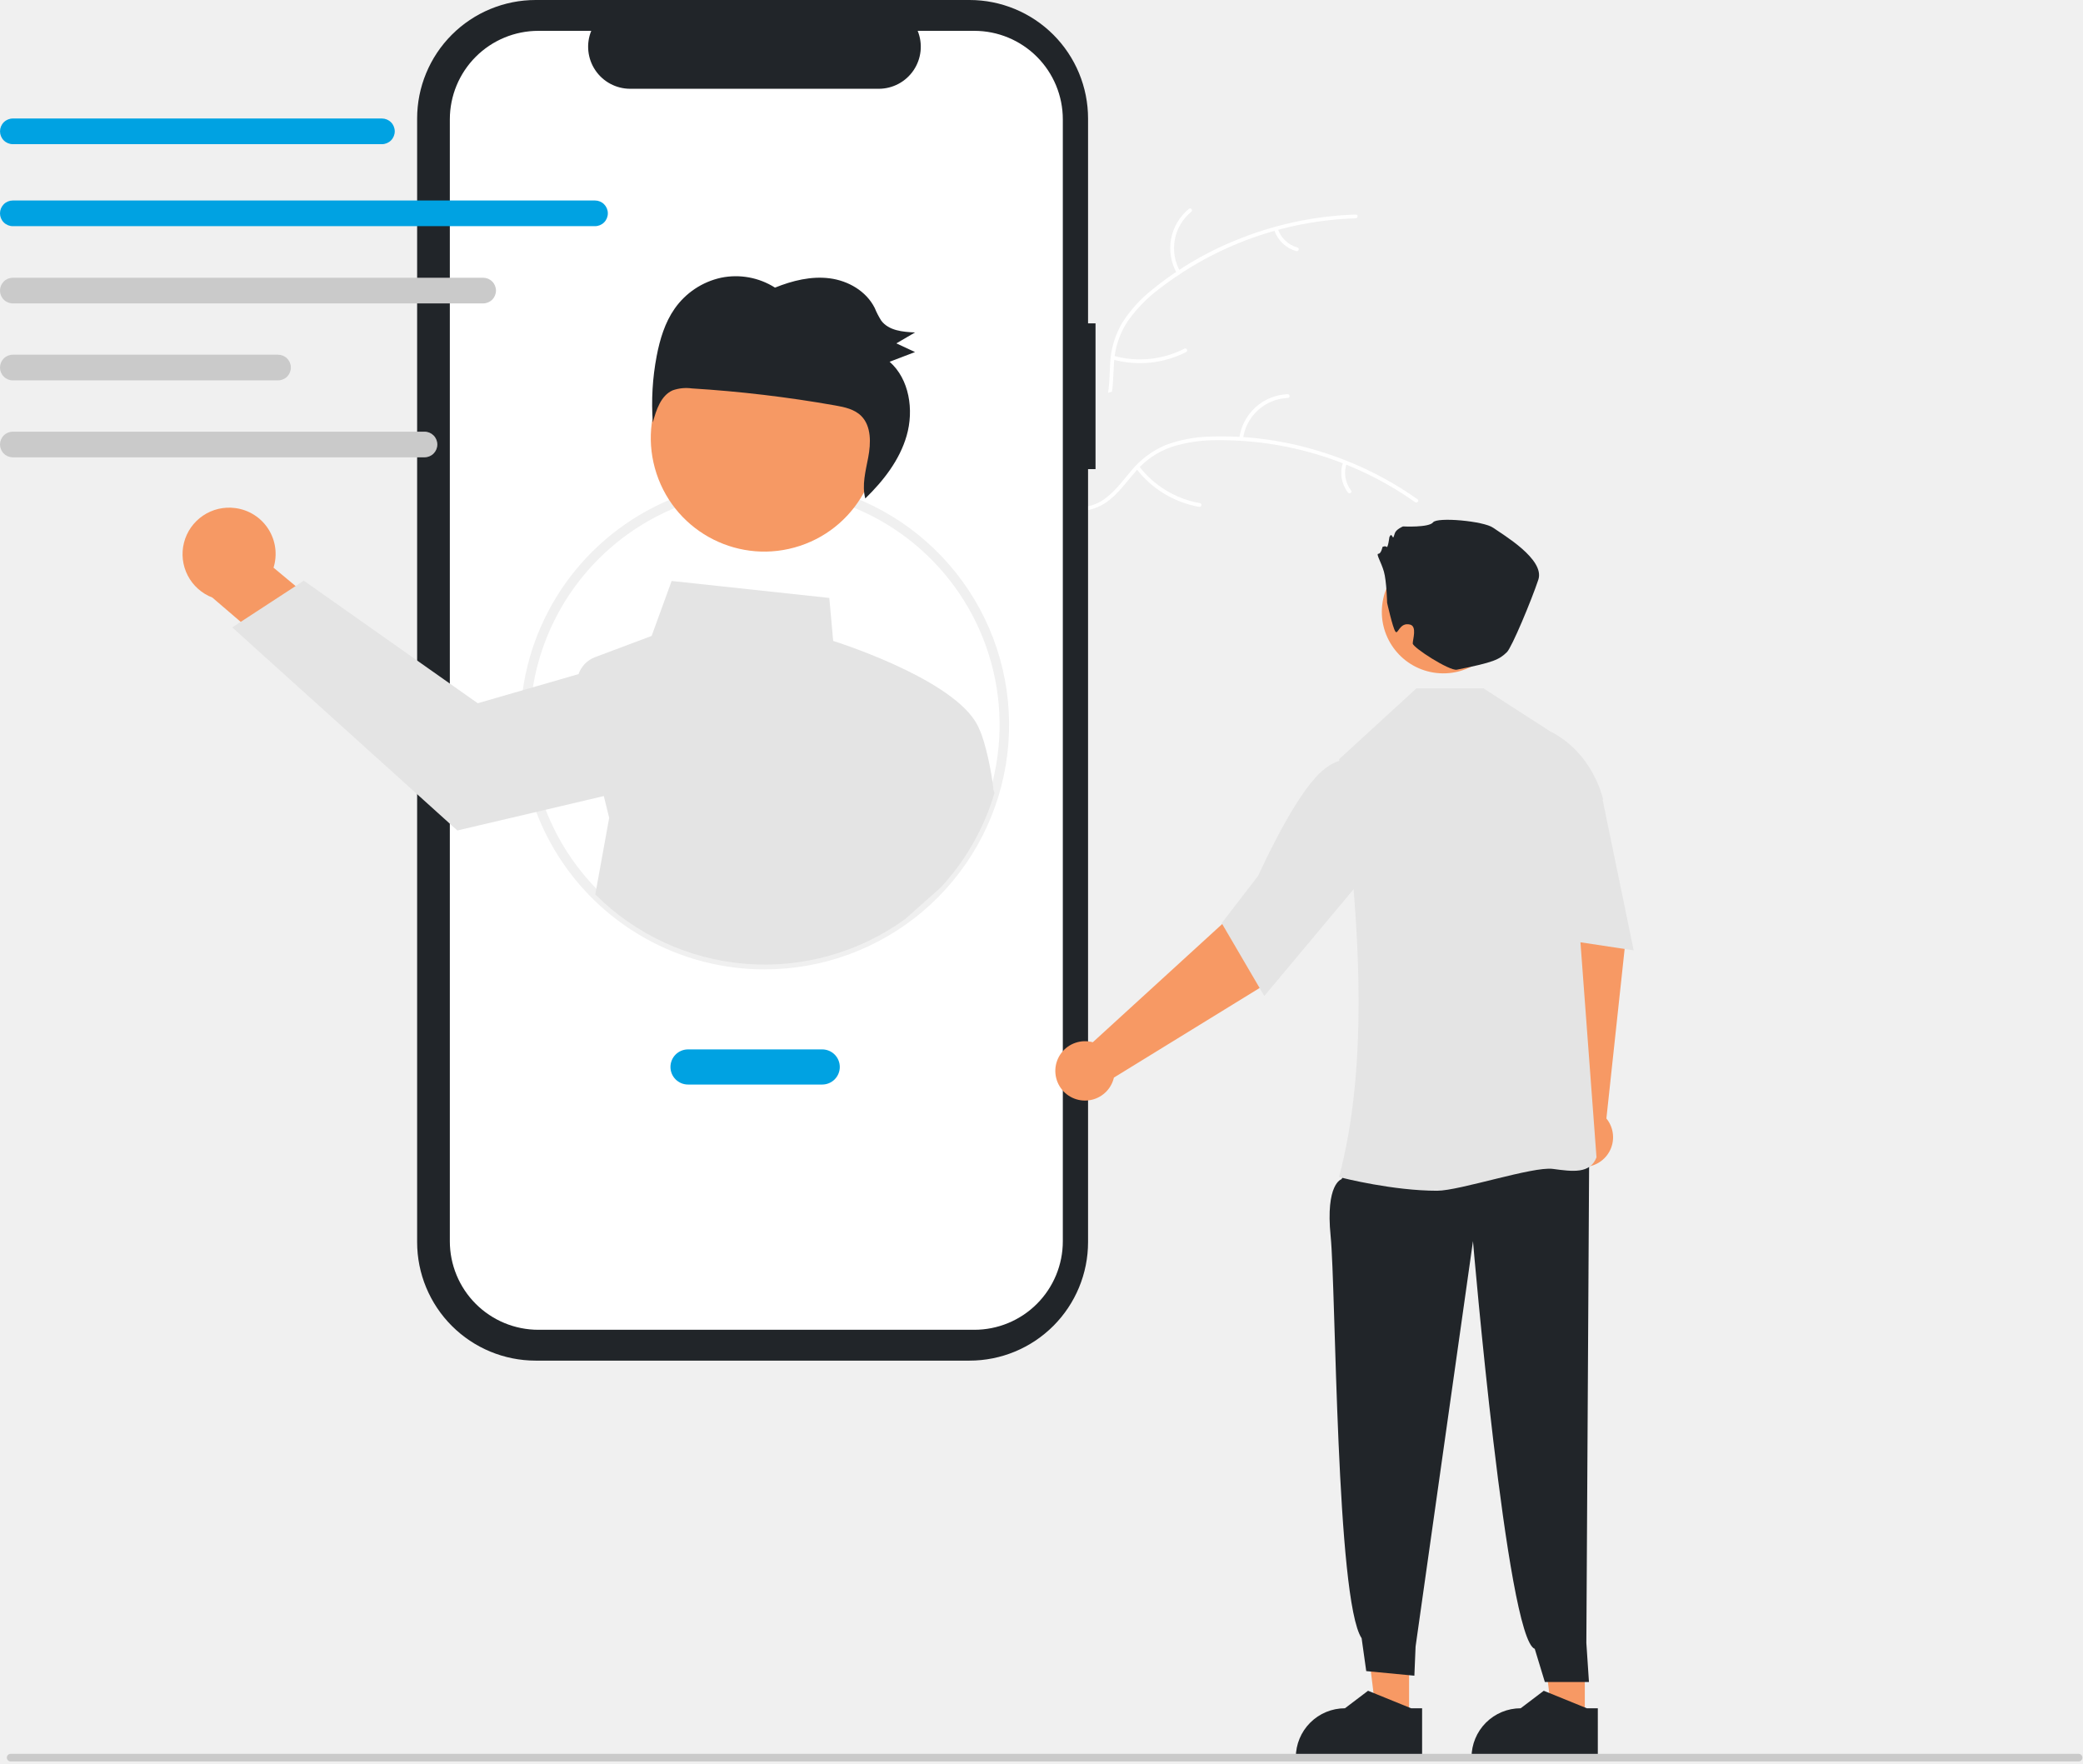
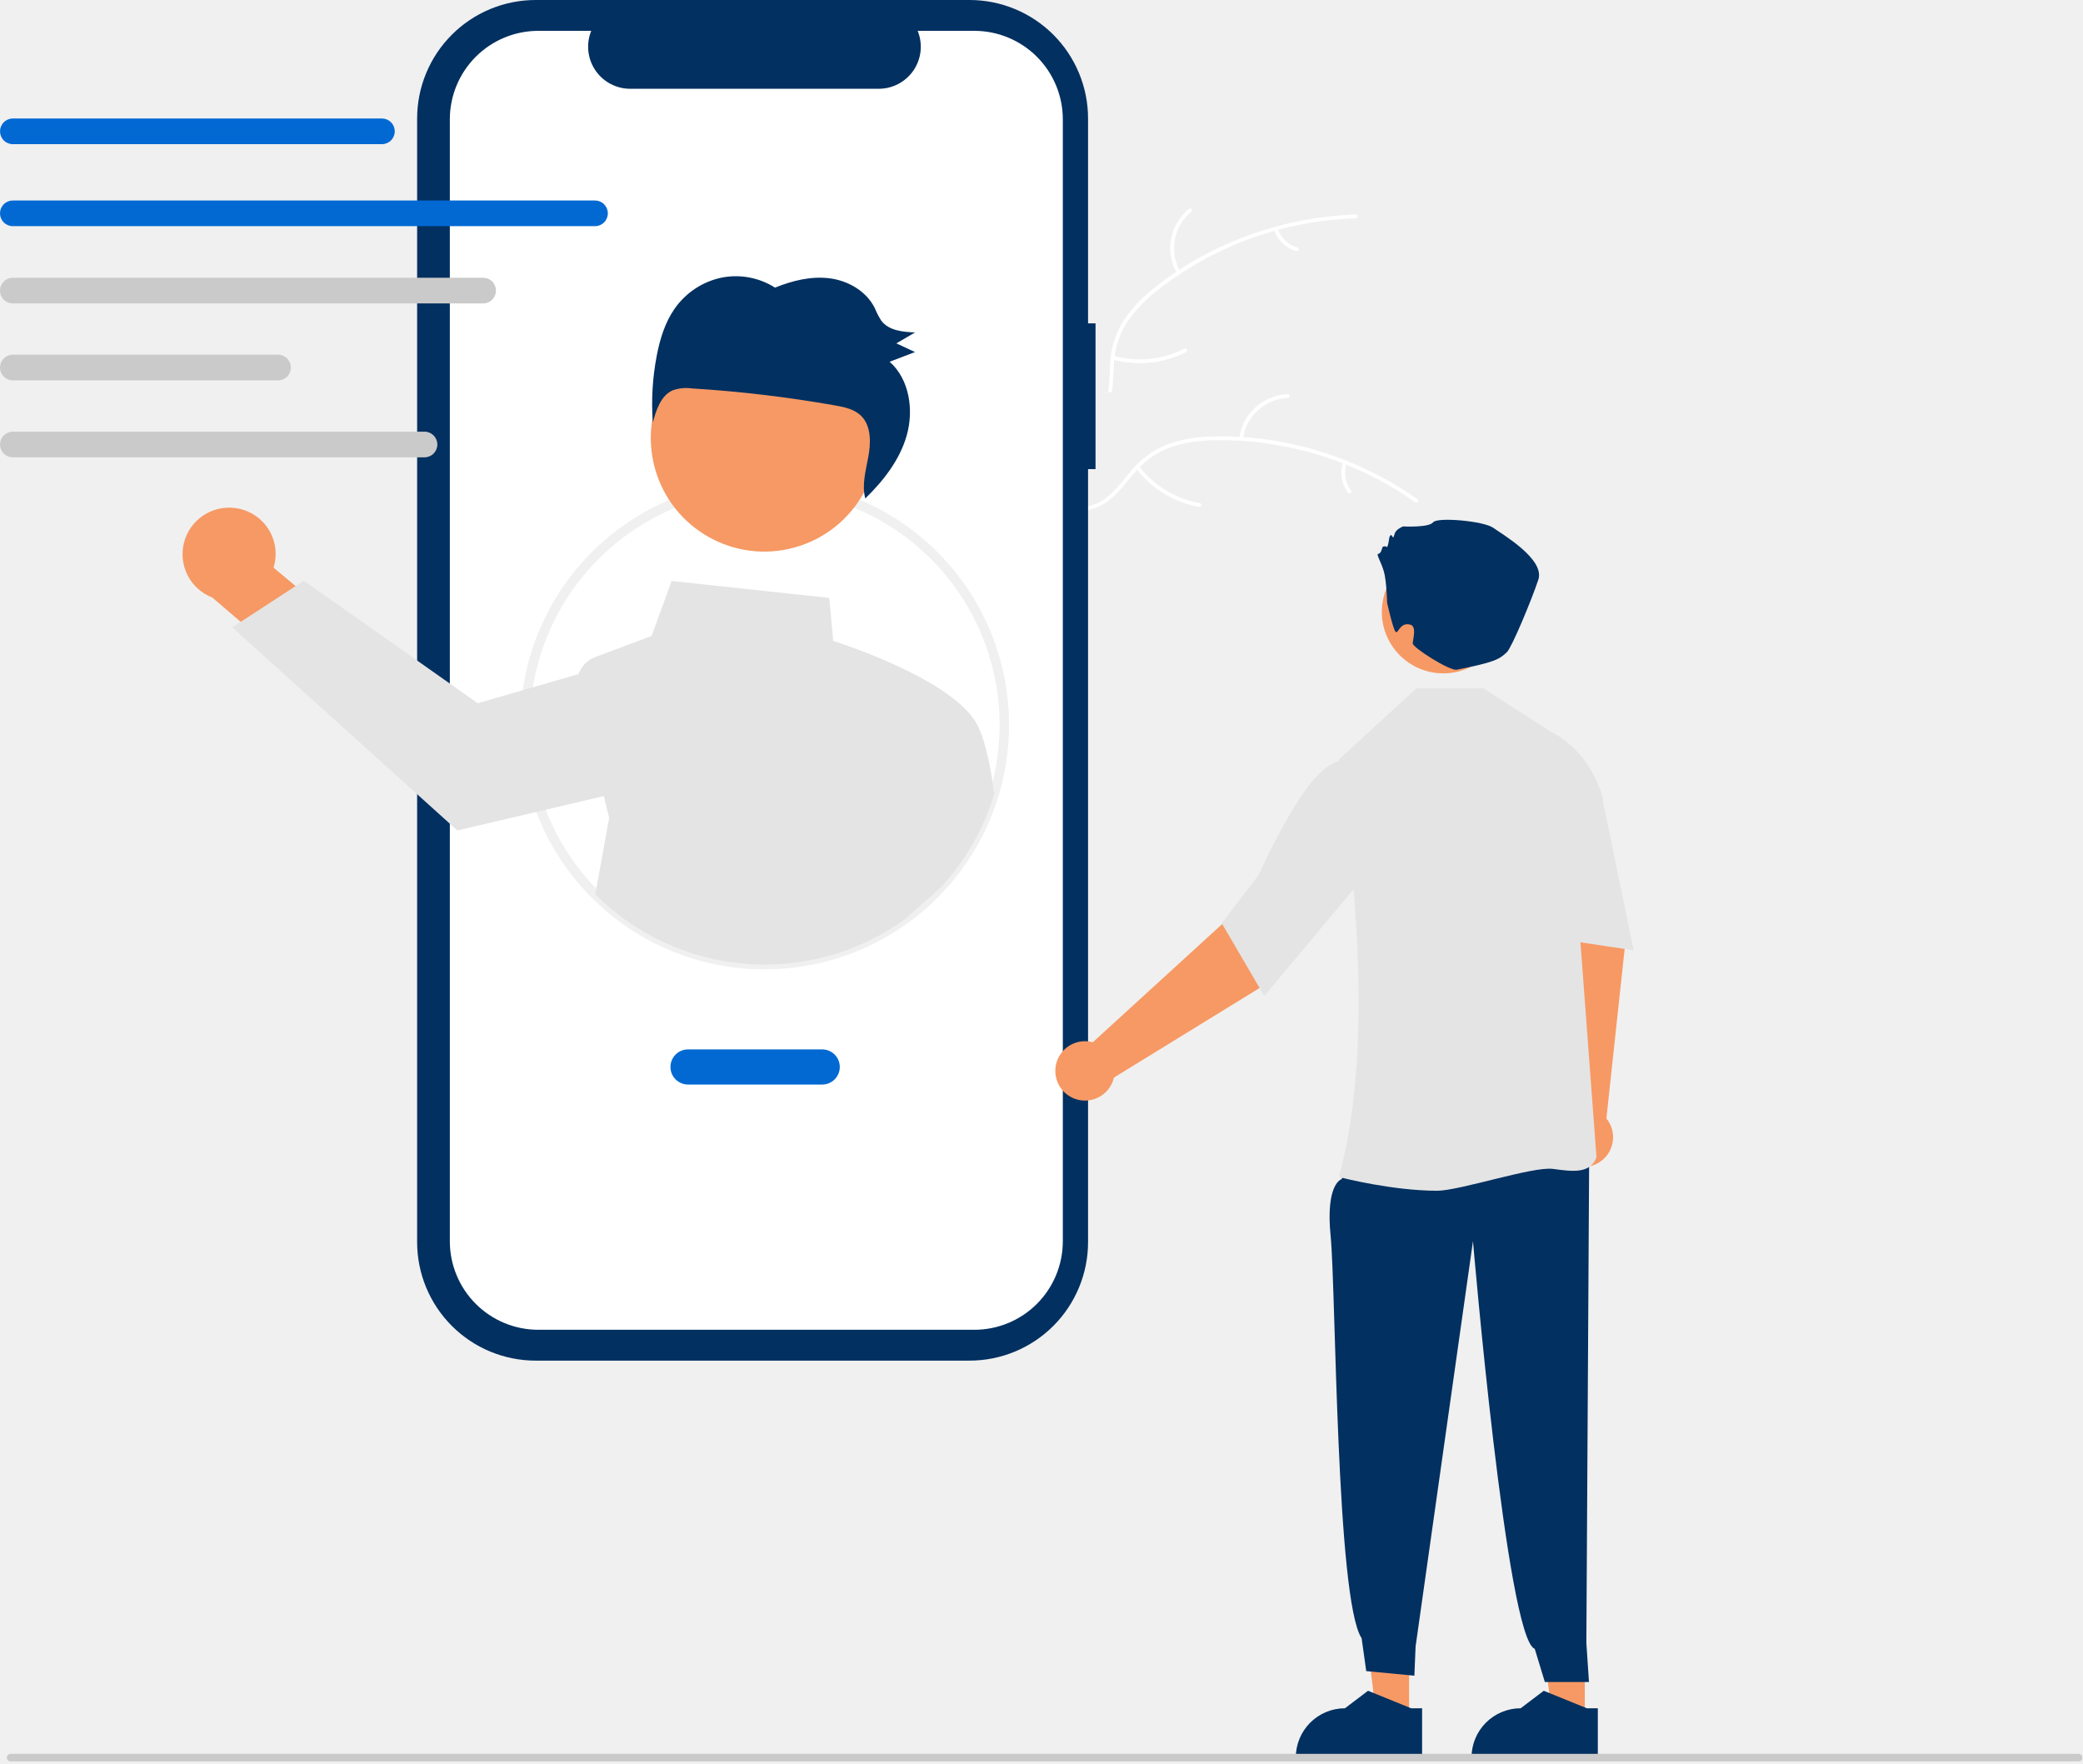
<svg xmlns="http://www.w3.org/2000/svg" width="652" height="552" viewBox="0 0 652 552" fill="none">
-   <g clip-path="url(#clip0_155_841)">
-     <path d="M348.617 77.437C370.241 61.463 400.684 55.34 424.505 67.801C397.688 79.445 375.854 100.198 362.867 126.39C357.894 136.509 353.417 148.282 343.158 152.958C336.775 155.869 329.241 155.307 322.631 152.957C316.02 150.607 310.14 146.615 304.342 142.665L302.604 142.456C312.922 117.631 326.994 93.41 348.617 77.437Z" fill="#F0F0F0" />
-     <path d="M424.313 68.332C402.072 69.028 380.616 76.716 362.992 90.301C359.146 93.158 355.775 96.604 353.002 100.511C350.424 104.404 348.935 108.917 348.691 113.58C348.376 117.923 348.557 122.403 347.191 126.594C346.46 128.729 345.286 130.685 343.746 132.335C342.207 133.984 340.335 135.29 338.256 136.165C333.13 138.482 327.478 138.818 321.939 138.956C315.789 139.108 309.399 139.169 303.806 142.065C303.129 142.415 302.624 141.343 303.301 140.993C313.031 135.955 324.402 139.242 334.629 136.244C339.401 134.845 343.781 131.999 345.697 127.238C347.373 123.074 347.19 118.455 347.471 114.054C347.643 109.502 348.927 105.06 351.211 101.118C353.776 97.083 357.009 93.513 360.771 90.562C369.136 83.783 378.515 78.362 388.565 74.497C400.009 70.022 412.135 67.537 424.417 67.151C425.177 67.128 425.068 68.308 424.313 68.332Z" fill="white" />
-     <path d="M368.41 85.592C366.532 82.326 365.876 78.499 366.56 74.794C367.243 71.088 369.221 67.747 372.141 65.366C372.734 64.886 373.507 65.784 372.914 66.265C370.191 68.477 368.348 71.59 367.719 75.041C367.089 78.493 367.714 82.055 369.481 85.087C369.864 85.746 368.791 86.248 368.41 85.592Z" fill="white" />
-     <path d="M348.561 111.357C355.978 113.43 363.905 112.631 370.76 109.12C371.438 108.772 371.943 109.844 371.265 110.192C364.125 113.832 355.875 114.647 348.161 112.472C347.426 112.264 347.83 111.15 348.561 111.357Z" fill="white" />
-     <path d="M399.952 71.592C400.415 73.007 401.223 74.285 402.302 75.311C403.381 76.337 404.698 77.079 406.135 77.47C406.873 77.668 406.468 78.782 405.735 78.585C404.15 78.146 402.696 77.325 401.501 76.194C400.306 75.063 399.407 73.656 398.881 72.097C398.819 71.955 398.813 71.794 398.866 71.647C398.919 71.501 399.025 71.38 399.163 71.309C399.306 71.243 399.468 71.235 399.616 71.288C399.764 71.341 399.884 71.45 399.952 71.592Z" fill="white" />
-     <path d="M443.391 156.843C442.927 156.732 442.463 156.621 441.991 156.517C435.746 155.06 429.393 154.113 422.994 153.686C422.5 153.645 421.998 153.611 421.504 153.584C406.077 152.718 390.623 154.723 375.929 159.498C370.083 161.404 364.391 163.751 358.901 166.52C351.32 170.345 343.405 175.095 335.243 176.161C334.393 176.281 333.536 176.349 332.677 176.364L302.483 144.593C302.45 144.487 302.411 144.387 302.378 144.28L301.114 143.066C301.387 142.904 301.674 142.741 301.947 142.578C302.105 142.483 302.27 142.395 302.428 142.3C302.536 142.239 302.644 142.179 302.737 142.117C302.773 142.097 302.809 142.077 302.837 142.063C302.931 142.002 303.024 141.955 303.111 141.9C304.711 140.986 306.321 140.082 307.94 139.187C307.947 139.18 307.947 139.18 307.961 139.18C320.314 132.393 333.343 126.577 346.839 122.924C347.246 122.815 347.659 122.697 348.078 122.602C354.171 120.989 360.386 119.877 366.66 119.277C370.097 118.959 373.547 118.815 376.998 118.846C385.915 118.944 394.761 120.444 403.212 123.29C420.058 128.967 434.901 139.969 442.799 155.64C443.001 156.041 443.196 156.435 443.391 156.843Z" fill="#F0F0F0" />
-     <path d="M442.92 157.154C424.742 144.32 402.983 137.54 380.732 137.776C375.941 137.742 371.175 138.464 366.608 139.914C362.206 141.47 358.3 144.177 355.298 147.753C352.431 151.031 349.878 154.717 346.265 157.241C344.396 158.506 342.281 159.361 340.058 159.751C337.835 160.141 335.555 160.056 333.368 159.503C327.88 158.267 323.165 155.133 318.66 151.908C313.658 148.327 308.519 144.528 302.31 143.473C301.558 143.345 301.8 142.185 302.551 142.313C313.354 144.149 320.454 153.619 330.425 157.383C335.078 159.139 340.288 159.503 344.684 156.855C348.529 154.54 351.164 150.742 354.038 147.397C356.916 143.866 360.615 141.093 364.812 139.32C369.29 137.642 374.021 136.738 378.802 136.648C389.562 136.272 400.314 137.59 410.665 140.554C422.497 143.871 433.675 149.188 443.714 156.275C444.335 156.713 443.537 157.59 442.92 157.154Z" fill="white" />
-     <path d="M387.892 137.279C388.359 133.54 390.14 130.089 392.916 127.542C395.693 124.996 399.284 123.519 403.049 123.375C403.811 123.349 403.888 124.532 403.125 124.558C399.619 124.685 396.273 126.061 393.693 128.438C391.112 130.815 389.466 134.036 389.052 137.52C388.961 138.277 387.801 138.031 387.892 137.279Z" fill="white" />
-     <path d="M356.531 145.9C361.206 152.021 368.015 156.155 375.602 157.479C376.354 157.609 376.112 158.769 375.361 158.639C367.468 157.247 360.391 152.93 355.54 146.549C355.079 145.941 356.072 145.294 356.531 145.9Z" fill="white" />
-     <path d="M421.507 145.091C421.024 146.5 420.9 148.006 421.144 149.475C421.388 150.944 421.993 152.33 422.904 153.507C423.374 154.109 422.38 154.755 421.914 154.157C420.912 152.851 420.246 151.32 419.973 149.698C419.7 148.076 419.828 146.411 420.347 144.85C420.383 144.698 420.476 144.567 420.606 144.481C420.736 144.396 420.894 144.363 421.047 144.39C421.201 144.423 421.335 144.515 421.421 144.646C421.507 144.777 421.538 144.937 421.507 145.091Z" fill="white" />
-     <path d="M342.912 101.201H340.572V37.1C340.572 32.228 339.613 27.404 337.748 22.902C335.884 18.401 333.151 14.311 329.706 10.866C326.261 7.421 322.171 4.689 317.67 2.824C313.169 0.96 308.345 2.62652e-06 303.473 0H167.666C162.794 -1.05057e-05 157.97 0.96 153.469 2.824C148.968 4.688 144.878 7.421 141.433 10.866C137.988 14.311 135.255 18.401 133.391 22.902C131.526 27.403 130.566 32.228 130.566 37.1V388.762C130.566 398.601 134.475 408.038 141.433 414.995C148.39 421.953 157.827 425.861 167.666 425.861H303.472C313.312 425.861 322.748 421.953 329.706 414.995C336.663 408.038 340.572 398.601 340.572 388.762V146.829H342.912V101.201Z" fill="#212529" />
-     <path d="M304.969 9.652H287.241C288.057 11.651 288.368 13.819 288.148 15.966C287.927 18.114 287.182 20.174 285.978 21.965C284.774 23.757 283.148 25.225 281.243 26.24C279.338 27.255 277.213 27.786 275.054 27.786H197.253C195.094 27.786 192.969 27.255 191.064 26.24C189.159 25.225 187.533 23.757 186.329 21.965C185.125 20.174 184.38 18.114 184.16 15.966C183.939 13.819 184.251 11.651 185.066 9.652H168.508C161.16 9.652 154.113 12.571 148.918 17.767C143.722 22.963 140.803 30.01 140.803 37.358V388.504C140.803 392.142 141.519 395.745 142.912 399.106C144.304 402.468 146.345 405.522 148.918 408.095C151.49 410.667 154.545 412.708 157.906 414.1C161.267 415.493 164.87 416.209 168.508 416.209H304.969C308.607 416.209 312.21 415.493 315.571 414.1C318.933 412.708 321.987 410.667 324.56 408.095C327.132 405.522 329.173 402.468 330.565 399.106C331.958 395.745 332.674 392.142 332.674 388.504V37.358C332.674 30.01 329.755 22.963 324.56 17.767C319.364 12.571 312.317 9.652 304.969 9.652Z" fill="white" />
-     <path d="M239.36 303.408C229.312 303.417 219.36 301.445 210.074 297.604C200.788 293.763 192.351 288.128 185.246 281.023C178.14 273.917 172.506 265.48 168.665 256.194C164.823 246.909 162.851 236.957 162.86 226.908C162.846 212.798 166.74 198.959 174.111 186.927C181.482 174.894 192.042 165.139 204.619 158.742C213.736 154.104 223.688 151.337 233.891 150.605C244.094 149.872 254.34 151.189 264.025 154.478C281.179 160.324 295.7 172.068 305.004 187.62C314.307 203.172 317.789 221.521 314.828 239.399C311.867 257.278 302.656 273.525 288.836 285.247C275.015 296.969 257.482 303.405 239.36 303.408ZM239.36 153.408C227.755 153.374 216.31 156.119 205.983 161.414C196.956 166.013 188.977 172.428 182.547 180.258C176.117 188.087 171.376 197.161 168.62 206.91C165.863 216.659 165.152 226.873 166.531 236.909C167.91 246.946 171.349 256.59 176.632 265.234C181.915 273.879 188.928 281.338 197.231 287.144C205.534 292.949 214.947 296.975 224.88 298.97C234.813 300.964 245.051 300.883 254.951 298.733C264.851 296.583 274.2 292.409 282.41 286.473C286.38 283.609 290.051 280.352 293.367 276.752C303.066 266.258 309.494 253.163 311.865 239.071C314.236 224.979 312.446 210.502 306.714 197.412C300.983 184.322 291.558 173.188 279.596 165.372C267.633 157.556 253.65 153.398 239.36 153.408Z" fill="#F0F0F0" />
-     <path d="M73.597 159.017C75.697 159.28 77.713 160 79.505 161.127C81.296 162.254 82.818 163.76 83.965 165.539C85.111 167.318 85.853 169.327 86.139 171.424C86.425 173.521 86.248 175.655 85.62 177.676L111.037 198.847L101.938 217.431L66.464 187.029C63.139 185.749 60.399 183.293 58.763 180.128C57.127 176.963 56.709 173.307 57.589 169.854C58.468 166.402 60.583 163.391 63.534 161.394C66.484 159.396 70.065 158.55 73.597 159.017Z" fill="#F69964" />
-     <path d="M310.98 247.308C310.471 241.828 308.363 231.978 306.575 228.335C301.078 213.947 265.56 202.122 260.791 200.598L259.581 187.148L210.23 181.838L203.97 199.038L186.271 205.678C185.069 206.126 183.981 206.835 183.086 207.753C182.19 208.671 181.509 209.776 181.09 210.988L165.21 215.578L149.541 220.108L95.101 181.748L92.53 183.428L75.351 194.638L72.7 196.368L143.15 259.928L169.32 253.788L189 249.158L190.68 255.978L186.331 279.938C198.933 292.545 215.614 300.249 233.383 301.67C251.152 303.09 268.846 298.133 283.291 287.688L294.47 277.768C302.262 269.343 308.014 259.239 311.28 248.238L310.98 247.308Z" fill="#E4E4E4" />
-     <path d="M250.412 170.838C269.041 164.67 279.143 144.568 272.975 125.938C266.807 107.309 246.705 97.207 228.075 103.375C209.446 109.543 199.344 129.645 205.512 148.275C211.68 166.904 231.782 177.006 250.412 170.838Z" fill="#F69964" />
-     <path d="M211.177 96.599C214.632 91.665 219.815 88.213 225.699 86.926C231.516 85.73 237.57 86.84 242.584 90.023C248.036 87.827 253.914 86.37 259.689 87.111C265.465 87.851 271.125 91.077 273.798 96.392C274.36 97.769 275.042 99.093 275.836 100.35C278.19 103.492 282.566 103.899 286.43 104.05C284.476 105.189 282.522 106.329 280.568 107.468C282.515 108.375 284.463 109.283 286.41 110.19C283.76 111.202 281.109 112.214 278.459 113.226C284.628 118.648 286.12 128.298 283.784 136.388C281.573 144.048 276.503 150.496 270.842 156.017C269.737 151.898 270.952 147.432 271.761 143.167C272.616 138.661 272.752 133.392 269.597 130.211C267.469 128.065 264.347 127.416 261.403 126.896C246.554 124.27 231.568 122.49 216.517 121.566C214.502 121.288 212.451 121.497 210.534 122.177C206.871 123.805 205.4 128.275 204.338 132.238C203.83 125.281 204.236 118.288 205.546 111.436C206.55 106.193 208.132 100.944 211.177 96.599Z" fill="#212529" />
-     <path d="M257.361 339.45H215.361C213.903 339.45 212.504 338.871 211.472 337.84C210.441 336.808 209.861 335.409 209.861 333.95C209.861 332.492 210.441 331.093 211.472 330.061C212.504 329.03 213.903 328.45 215.361 328.45H257.361C258.82 328.45 260.219 329.03 261.25 330.061C262.282 331.093 262.861 332.492 262.861 333.95C262.861 335.409 262.282 336.808 261.25 337.84C260.219 338.871 258.82 339.45 257.361 339.45Z" fill="#00A2E2" />
-     <path d="M119.542 45.125H4.018C2.953 45.123 1.933 44.699 1.18 43.946C0.428 43.193 0.006 42.172 0.006 41.107C0.006 40.043 0.428 39.022 1.18 38.268C1.933 37.515 2.953 37.091 4.018 37.089H119.542C120.608 37.089 121.63 37.512 122.383 38.266C123.137 39.019 123.56 40.041 123.56 41.107C123.56 42.173 123.137 43.195 122.383 43.948C121.63 44.702 120.608 45.125 119.542 45.125Z" fill="#00A2E2" />
-     <path d="M186.243 70.788H4.018C2.952 70.788 1.93 70.365 1.177 69.612C0.423 68.858 0 67.836 0 66.77C0 65.705 0.423 64.683 1.177 63.929C1.93 63.176 2.952 62.753 4.018 62.753H186.243C187.308 62.753 188.33 63.176 189.084 63.929C189.837 64.683 190.26 65.705 190.26 66.77C190.26 67.836 189.837 68.858 189.084 69.612C188.33 70.365 187.308 70.788 186.243 70.788Z" fill="#00A2E2" />
-     <path d="M151.225 94.966H4.018C2.952 94.966 1.93 94.542 1.177 93.789C0.423 93.035 0 92.013 0 90.948C0 89.882 0.423 88.86 1.177 88.107C1.93 87.353 2.952 86.93 4.018 86.93H151.225C152.29 86.93 153.312 87.353 154.066 88.107C154.819 88.86 155.243 89.882 155.243 90.948C155.243 92.013 154.819 93.035 154.066 93.789C153.312 94.542 152.29 94.966 151.225 94.966Z" fill="#CACACA" />
-     <path d="M87.027 119.054H4.018C2.952 119.054 1.93 118.631 1.177 117.877C0.423 117.124 0 116.102 0 115.036C0 113.971 0.423 112.949 1.177 112.195C1.93 111.442 2.952 111.018 4.018 111.018H87.027C88.092 111.018 89.114 111.442 89.868 112.195C90.621 112.949 91.045 113.971 91.045 115.036C91.045 116.102 90.621 117.124 89.868 117.877C89.114 118.631 88.092 119.054 87.027 119.054Z" fill="#CACACA" />
-     <path d="M132.882 143.14H4.017C2.953 143.139 1.933 142.715 1.18 141.961C0.428 141.208 0.006 140.187 0.006 139.123C0.006 138.058 0.428 137.037 1.18 136.284C1.933 135.53 2.953 135.106 4.017 135.105H132.882C133.947 135.106 134.967 135.53 135.719 136.284C136.471 137.037 136.894 138.058 136.894 139.123C136.894 140.187 136.471 141.208 135.719 141.961C134.967 142.715 133.947 143.139 132.882 143.14Z" fill="#CACACA" />
-     <path d="M496.06 536.227L485.706 536.226L480.78 496.288L496.062 496.289L496.06 536.227Z" fill="#F79964" />
-     <path d="M500.133 550.556L460.603 550.555V550.055C460.603 545.974 462.224 542.061 465.109 539.175C467.995 536.29 471.908 534.669 475.989 534.669H475.99L483.211 529.191L496.683 534.67L500.134 534.67L500.133 550.556Z" fill="#212529" />
-     <path d="M490.027 348.527L485.461 292.847L481.873 271.949L501.959 267.513L508.624 296.124L502.817 350.072C503.988 351.507 504.704 353.26 504.871 355.105C505.039 356.95 504.651 358.803 503.757 360.426C502.864 362.049 501.505 363.368 499.857 364.213C498.208 365.058 496.344 365.39 494.505 365.168C492.666 364.946 490.935 364.179 489.535 362.966C488.135 361.752 487.13 360.148 486.648 358.359C486.167 356.57 486.231 354.678 486.833 352.926C487.436 351.174 488.548 349.642 490.027 348.527Z" fill="#F79964" />
-     <path d="M441.06 536.227L430.706 536.226L425.78 496.288L441.062 496.289L441.06 536.227Z" fill="#F79964" />
-     <path d="M424.489 361.149L419.899 369.089C419.899 369.089 414.856 370.467 416.504 386.908C418.152 403.349 418.223 500.757 426.202 512.744L427.646 523.036L442.712 524.476L443.092 515.343L461.058 388.459C461.058 388.459 471.639 513.019 480.392 516.067L483.553 526.444L497.361 526.451L496.545 514.221L497.436 359.862L424.489 361.149Z" fill="#212529" />
-     <path d="M419.443 368.484L419.125 368.402C428.599 332.966 425.866 287.079 419.177 237.805L419.177 237.601L443.36 215.45H464.36L485.178 228.885C498.637 235.614 501.696 249.864 501.725 250.008L501.746 250.109L493.499 278.893L499.712 362.137L499.719 362.233L499.683 362.323C497.673 367.421 492.285 366.695 486.047 365.854C479.82 365.014 456.871 372.692 449.834 372.692C436.083 372.692 420.425 368.736 419.443 368.484Z" fill="#E4E4E4" />
-     <path d="M480.82 240.105L489.841 236.18L501.727 250.753L511.361 297.45L478.361 292.45L480.82 240.105Z" fill="#E4E4E4" />
-     <path d="M342.059 326.215L383.3 288.53L397.633 272.903L413.434 286.074L394.884 308.855L348.664 337.276C348.246 339.081 347.298 340.719 345.941 341.981C344.584 343.243 342.881 344.07 341.051 344.356C339.221 344.643 337.346 344.376 335.669 343.589C333.992 342.802 332.588 341.532 331.638 339.941C330.688 338.35 330.236 336.512 330.339 334.662C330.441 332.812 331.095 331.036 332.215 329.56C333.336 328.085 334.871 326.978 336.626 326.382C338.38 325.786 340.272 325.728 342.059 326.215Z" fill="#F79964" />
-     <path d="M382.403 288.94L393.826 274.107C393.92 273.894 403.397 252.717 411.611 243.515C420.038 234.076 426.672 238.904 426.738 238.956L426.903 239.08L427.361 273.936L395.734 311.728L382.403 288.94Z" fill="#E4E4E4" />
-     <path d="M470.78 194.586C472.483 184.092 465.356 174.203 454.862 172.5C444.367 170.797 434.479 177.924 432.776 188.419C431.073 198.914 438.2 208.802 448.695 210.505C459.189 212.208 469.077 205.081 470.78 194.586Z" fill="#F79964" />
-     <path d="M434.179 188.645C434.179 188.645 434.025 181.877 433.169 178.883C432.313 175.888 430.602 173.321 431.458 173.321C432.313 173.321 432.741 171.182 432.741 171.182C432.741 171.182 433.597 170.755 434.025 171.182C434.452 171.61 434.88 168.188 434.88 168.188C434.88 168.188 435.308 166.905 435.736 167.76C436.163 168.616 436.164 168.188 436.591 166.905C437.019 165.621 439.158 164.766 439.158 164.766C439.158 164.766 447.286 165.193 448.57 163.482C449.853 161.771 464.398 163.054 467.393 165.193C470.387 167.332 483.649 175.033 481.51 181.45C479.371 187.866 473.214 202.641 471.671 204.123C469.231 206.465 467.541 207.31 455.996 209.607C453.737 210.056 442.204 202.681 442.204 201.398C442.204 200.114 443.594 196.044 441.36 195.486C437.981 194.641 437.601 198.912 436.746 197.629C435.89 196.345 434.179 188.645 434.179 188.645Z" fill="#212529" />
-     <path d="M445.133 550.556L405.603 550.555V550.055C405.603 545.974 407.224 542.061 410.109 539.175C412.995 536.29 416.908 534.669 420.989 534.669H420.99L428.211 529.191L441.683 534.67L445.134 534.67L445.133 550.556Z" fill="#212529" />
-     <path d="M650.622 551.31H3.328C3.013 551.31 2.71 551.185 2.486 550.962C2.263 550.738 2.138 550.436 2.138 550.12C2.138 549.804 2.263 549.501 2.486 549.278C2.71 549.054 3.013 548.929 3.328 548.929H650.622C650.938 548.929 651.241 549.054 651.464 549.278C651.688 549.501 651.813 549.804 651.813 550.12C651.813 550.436 651.688 550.738 651.464 550.962C651.241 551.185 650.938 551.31 650.622 551.31Z" fill="#CACACA" />
+   <g clip-path="url(#clip0_20_467)">
+     <mask id="mask0_20_467" style="mask-type:luminance" maskUnits="userSpaceOnUse" x="0" y="0" width="652" height="552">
+       <path d="M651.813 0H0V551.31H651.813V0Z" fill="white" />
+     </mask>
+     <g mask="url(#mask0_20_467)">
+       <path d="M348.617 77.437C370.241 61.463 400.684 55.339 424.505 67.801C397.688 79.444 375.854 100.198 362.867 126.39C357.894 136.509 353.417 148.282 343.158 152.958C336.775 155.869 329.241 155.307 322.631 152.957C316.02 150.607 310.14 146.615 304.342 142.665L302.604 142.456C312.922 117.631 326.994 93.41 348.617 77.437Z" fill="#F0F0F0" />
+       <path d="M424.313 68.332C402.072 69.028 380.616 76.716 362.992 90.301C359.146 93.158 355.775 96.604 353.002 100.511C350.424 104.404 348.935 108.917 348.691 113.58C348.376 117.923 348.557 122.403 347.191 126.594C346.46 128.729 345.286 130.685 343.746 132.335C342.207 133.984 340.335 135.29 338.256 136.165C333.13 138.482 327.478 138.818 321.939 138.956C315.789 139.108 309.399 139.169 303.806 142.065C303.129 142.415 302.624 141.343 303.301 140.993C313.031 135.955 324.402 139.242 334.629 136.244C339.401 134.845 343.781 131.999 345.697 127.238C347.373 123.074 347.19 118.455 347.471 114.054C347.643 109.502 348.927 105.06 351.211 101.118C353.776 97.083 357.009 93.513 360.771 90.562C369.136 83.783 378.515 78.362 388.565 74.497C400.009 70.022 412.135 67.537 424.417 67.151C425.177 67.128 425.068 68.308 424.313 68.332Z" fill="white" />
+       <path d="M368.41 85.592C366.532 82.326 365.876 78.499 366.56 74.794C367.243 71.088 369.221 67.747 372.141 65.366C372.734 64.886 373.507 65.784 372.914 66.265C370.191 68.477 368.348 71.59 367.719 75.041C367.089 78.493 367.714 82.055 369.481 85.087C369.864 85.746 368.791 86.248 368.41 85.592Z" fill="white" />
+       <path d="M348.561 111.357C355.978 113.43 363.905 112.631 370.76 109.12C371.438 108.772 371.943 109.844 371.265 110.192C364.125 113.832 355.875 114.647 348.161 112.472C347.426 112.264 347.83 111.15 348.561 111.357Z" fill="white" />
+       <path d="M399.952 71.592C400.415 73.007 401.223 74.285 402.302 75.311C403.381 76.337 404.698 77.079 406.135 77.47C406.873 77.668 406.468 78.782 405.735 78.585C404.15 78.146 402.696 77.325 401.501 76.194C400.306 75.063 399.407 73.656 398.881 72.098C398.819 71.955 398.813 71.794 398.866 71.647C398.919 71.501 399.025 71.38 399.163 71.309C399.306 71.243 399.468 71.235 399.616 71.288C399.764 71.341 399.884 71.45 399.952 71.592Z" fill="white" />
+       <path d="M443.391 156.843C442.927 156.732 442.463 156.621 441.991 156.517C435.746 155.06 429.393 154.113 422.994 153.686C422.5 153.645 421.998 153.611 421.504 153.584C406.077 152.718 390.623 154.723 375.929 159.498C370.083 161.404 364.391 163.751 358.901 166.52C351.32 170.345 343.405 175.095 335.243 176.161C334.393 176.281 333.536 176.349 332.677 176.364L302.483 144.593C302.45 144.487 302.411 144.387 302.378 144.28L301.114 143.066C301.387 142.904 301.674 142.741 301.947 142.578C302.105 142.483 302.27 142.395 302.428 142.3C302.536 142.239 302.644 142.179 302.737 142.117C302.773 142.097 302.809 142.077 302.837 142.063C302.931 142.002 303.024 141.955 303.111 141.9C304.711 140.986 306.321 140.082 307.94 139.187C307.947 139.18 307.947 139.18 307.961 139.18C320.314 132.393 333.343 126.577 346.839 122.924C347.246 122.815 347.659 122.697 348.078 122.602C354.171 120.989 360.386 119.877 366.66 119.277C370.097 118.959 373.547 118.815 376.998 118.846C385.915 118.944 394.761 120.444 403.212 123.29C420.058 128.967 434.901 139.969 442.799 155.64C443.001 156.041 443.196 156.435 443.391 156.843Z" fill="#F0F0F0" />
+       <path d="M442.92 157.154C424.742 144.32 402.983 137.54 380.732 137.776C375.941 137.742 371.175 138.464 366.608 139.914C362.206 141.47 358.3 144.177 355.298 147.753C352.431 151.031 349.878 154.717 346.265 157.241C344.396 158.506 342.281 159.361 340.058 159.751C337.835 160.141 335.555 160.056 333.368 159.503C327.88 158.267 323.165 155.133 318.66 151.908C313.658 148.327 308.519 144.528 302.31 143.473C301.558 143.345 301.8 142.185 302.551 142.313C313.354 144.149 320.454 153.619 330.425 157.383C335.078 159.139 340.288 159.503 344.684 156.855C348.529 154.54 351.164 150.742 354.038 147.397C356.916 143.866 360.615 141.093 364.812 139.32C369.29 137.642 374.021 136.738 378.802 136.648C389.562 136.272 400.314 137.59 410.665 140.554C422.497 143.871 433.675 149.188 443.714 156.275C444.335 156.713 443.537 157.59 442.92 157.154Z" fill="white" />
+       <path d="M387.892 137.279C388.359 133.54 390.14 130.089 392.916 127.542C395.693 124.996 399.284 123.519 403.049 123.375C403.811 123.349 403.888 124.532 403.125 124.558C399.619 124.685 396.273 126.061 393.693 128.438C391.112 130.815 389.466 134.036 389.052 137.52C388.961 138.277 387.801 138.031 387.892 137.279Z" fill="white" />
+       <path d="M356.531 145.9C361.206 152.021 368.015 156.155 375.602 157.479C376.354 157.609 376.112 158.769 375.361 158.639C367.468 157.247 360.391 152.93 355.54 146.549C355.079 145.941 356.072 145.294 356.531 145.9Z" fill="white" />
+       <path d="M421.507 145.091C421.024 146.5 420.9 148.006 421.144 149.475C421.388 150.944 421.993 152.33 422.904 153.507C423.374 154.109 422.38 154.755 421.914 154.157C420.912 152.851 420.246 151.32 419.973 149.698C419.7 148.076 419.828 146.411 420.347 144.85C420.383 144.698 420.476 144.567 420.606 144.481C420.736 144.396 420.894 144.363 421.047 144.39C421.201 144.423 421.335 144.515 421.421 144.646C421.507 144.777 421.538 144.937 421.507 145.091Z" fill="white" />
+       <path d="M342.912 101.201H340.572V37.1C340.572 32.228 339.613 27.404 337.748 22.902C335.884 18.401 333.151 14.311 329.706 10.866C326.261 7.421 322.171 4.689 317.67 2.824C313.169 0.96 308.345 2.62661e-06 303.473 0H167.666C162.794 -1.05056e-05 157.97 0.96 153.469 2.824C148.968 4.688 144.878 7.421 141.433 10.866C137.988 14.311 135.255 18.401 133.391 22.902C131.526 27.403 130.566 32.228 130.566 37.1V388.762C130.566 398.601 134.475 408.038 141.433 414.995C148.39 421.953 157.827 425.861 167.666 425.861H303.472C313.312 425.861 322.748 421.953 329.706 414.995C336.663 408.038 340.572 398.601 340.572 388.762V146.829H342.912V101.201Z" fill="#023060" />
+       <path d="M304.969 9.652H287.241C288.057 11.651 288.368 13.819 288.148 15.967C287.927 18.114 287.182 20.174 285.978 21.966C284.774 23.757 283.148 25.225 281.243 26.24C279.338 27.255 277.213 27.786 275.054 27.786H197.253C195.094 27.786 192.969 27.255 191.064 26.24C189.159 25.225 187.533 23.757 186.329 21.966C185.125 20.174 184.38 18.114 184.16 15.967C183.939 13.819 184.251 11.651 185.066 9.652H168.508C161.16 9.652 154.113 12.571 148.918 17.767C143.722 22.963 140.803 30.01 140.803 37.358V388.504C140.803 392.142 141.519 395.745 142.912 399.106C144.304 402.468 146.345 405.522 148.918 408.095C151.49 410.667 154.545 412.708 157.906 414.1C161.267 415.493 164.87 416.209 168.508 416.209H304.969C308.607 416.209 312.21 415.493 315.571 414.1C318.933 412.708 321.987 410.667 324.56 408.095C327.132 405.522 329.173 402.468 330.565 399.106C331.958 395.745 332.674 392.142 332.674 388.504V37.358C332.674 30.01 329.755 22.963 324.56 17.767C319.364 12.571 312.317 9.652 304.969 9.652Z" fill="white" />
+       <path d="M239.36 303.408C229.312 303.417 219.36 301.445 210.074 297.604C200.788 293.763 192.351 288.128 185.246 281.023C178.14 273.917 172.506 265.48 168.665 256.194C164.823 246.909 162.851 236.957 162.86 226.908C162.846 212.798 166.74 198.959 174.111 186.927C181.482 174.894 192.042 165.139 204.619 158.742C213.736 154.104 223.688 151.337 233.891 150.605C244.094 149.872 254.34 151.189 264.025 154.478C281.179 160.324 295.7 172.068 305.004 187.62C314.307 203.172 317.789 221.521 314.828 239.399C311.867 257.278 302.656 273.525 288.836 285.247C275.015 296.969 257.482 303.405 239.36 303.408ZM239.36 153.408C227.755 153.374 216.31 156.119 205.983 161.414C196.956 166.013 188.977 172.428 182.547 180.258C176.117 188.087 171.376 197.161 168.62 206.91C165.863 216.659 165.152 226.873 166.531 236.909C167.91 246.946 171.349 256.59 176.632 265.234C181.915 273.879 188.928 281.338 197.231 287.144C205.534 292.949 214.947 296.975 224.88 298.97C234.813 300.964 245.051 300.883 254.951 298.733C264.851 296.583 274.2 292.409 282.41 286.473C286.38 283.609 290.051 280.352 293.367 276.752C303.066 266.258 309.494 253.163 311.865 239.071C314.236 224.979 312.446 210.502 306.714 197.412C300.983 184.322 291.558 173.188 279.596 165.372C267.633 157.556 253.65 153.398 239.36 153.408Z" fill="#F0F0F0" />
+       <path d="M73.597 159.017C75.697 159.28 77.713 160 79.505 161.127C81.296 162.254 82.818 163.76 83.965 165.539C85.111 167.318 85.853 169.327 86.139 171.424C86.425 173.521 86.248 175.655 85.62 177.676L111.037 198.847L101.938 217.431L66.464 187.029C63.139 185.749 60.399 183.293 58.763 180.128C57.127 176.963 56.709 173.307 57.589 169.854C58.468 166.402 60.583 163.391 63.534 161.394C66.484 159.396 70.065 158.55 73.597 159.017Z" fill="#F69964" />
+       <path d="M310.98 247.308C310.471 241.828 308.363 231.978 306.575 228.335C301.078 213.947 265.56 202.122 260.791 200.598L259.581 187.148L210.23 181.838L203.97 199.038L186.271 205.678C185.069 206.126 183.981 206.835 183.086 207.753C182.19 208.671 181.509 209.776 181.09 210.988L165.21 215.578L149.541 220.108L95.101 181.748L92.53 183.428L75.351 194.638L72.7 196.368L143.15 259.928L169.32 253.788L189 249.158L190.68 255.978L186.331 279.938C198.933 292.545 215.614 300.249 233.383 301.67C251.152 303.09 268.846 298.133 283.291 287.688L294.47 277.768C302.262 269.343 308.014 259.239 311.28 248.238L310.98 247.308Z" fill="#E4E4E4" />
+       <path d="M250.412 170.838C269.041 164.67 279.143 144.568 272.975 125.938C266.807 107.309 246.705 97.207 228.075 103.375C209.446 109.543 199.344 129.645 205.512 148.275C211.68 166.904 231.782 177.006 250.412 170.838Z" fill="#F69964" />
+       <path d="M211.177 96.599C214.632 91.665 219.815 88.213 225.699 86.926C231.516 85.729 237.57 86.84 242.584 90.023C248.036 87.827 253.914 86.37 259.689 87.11C265.465 87.851 271.125 91.077 273.798 96.392C274.36 97.768 275.042 99.093 275.836 100.35C278.19 103.492 282.566 103.899 286.43 104.05C284.476 105.189 282.522 106.329 280.568 107.468C282.515 108.375 284.463 109.283 286.41 110.19C283.76 111.202 281.109 112.214 278.459 113.226C284.628 118.648 286.12 128.298 283.784 136.388C281.573 144.048 276.503 150.496 270.842 156.017C269.737 151.898 270.952 147.432 271.761 143.167C272.616 138.661 272.752 133.392 269.597 130.211C267.469 128.065 264.347 127.416 261.403 126.896C246.554 124.27 231.568 122.49 216.517 121.566C214.502 121.288 212.451 121.497 210.534 122.177C206.871 123.805 205.4 128.275 204.338 132.238C203.83 125.281 204.236 118.288 205.546 111.436C206.55 106.193 208.132 100.944 211.177 96.599Z" fill="#023060" />
+       <path d="M257.361 339.45H215.361C213.903 339.45 212.504 338.871 211.472 337.84C210.441 336.808 209.861 335.409 209.861 333.95C209.861 332.492 210.441 331.093 211.472 330.061C212.504 329.03 213.903 328.45 215.361 328.45H257.361C258.82 328.45 260.219 329.03 261.25 330.061C262.282 331.093 262.861 332.492 262.861 333.95C262.861 335.409 262.282 336.808 261.25 337.84C260.219 338.871 258.82 339.45 257.361 339.45Z" fill="#0269D3" />
+       <path d="M119.542 45.125H4.018C2.953 45.123 1.933 44.699 1.18 43.946C0.428 43.193 0.006 42.172 0.006 41.107C0.006 40.043 0.428 39.022 1.18 38.268C1.933 37.515 2.953 37.091 4.018 37.089H119.542C120.608 37.089 121.63 37.512 122.383 38.266C123.137 39.019 123.56 40.041 123.56 41.107C123.56 42.173 123.137 43.195 122.383 43.948C121.63 44.702 120.608 45.125 119.542 45.125Z" fill="#0269D3" />
+       <path d="M186.243 70.788H4.018C2.952 70.788 1.93 70.365 1.177 69.612C0.423 68.858 0 67.836 0 66.77C0 65.705 0.423 64.683 1.177 63.929C1.93 63.176 2.952 62.753 4.018 62.753H186.243C187.308 62.753 188.33 63.176 189.084 63.929C189.837 64.683 190.26 65.705 190.26 66.77C190.26 67.836 189.837 68.858 189.084 69.612C188.33 70.365 187.308 70.788 186.243 70.788Z" fill="#0269D3" />
+       <path d="M151.225 94.966H4.018C2.952 94.966 1.93 94.542 1.177 93.789C0.423 93.035 0 92.013 0 90.948C0 89.882 0.423 88.86 1.177 88.107C1.93 87.353 2.952 86.93 4.018 86.93H151.225C152.29 86.93 153.312 87.353 154.066 88.107C154.819 88.86 155.243 89.882 155.243 90.948C155.243 92.013 154.819 93.035 154.066 93.789C153.312 94.542 152.29 94.966 151.225 94.966Z" fill="#CACACA" />
+       <path d="M87.027 119.054H4.018C2.952 119.054 1.93 118.631 1.177 117.877C0.423 117.124 0 116.102 0 115.036C0 113.971 0.423 112.949 1.177 112.195C1.93 111.442 2.952 111.018 4.018 111.018H87.027C88.092 111.018 89.114 111.442 89.868 112.195C90.621 112.949 91.045 113.971 91.045 115.036C91.045 116.102 90.621 117.124 89.868 117.877C89.114 118.631 88.092 119.054 87.027 119.054Z" fill="#CACACA" />
+       <path d="M132.882 143.14H4.017C2.953 143.139 1.933 142.715 1.18 141.961C0.428 141.208 0.006 140.187 0.006 139.123C0.006 138.058 0.428 137.037 1.18 136.284C1.933 135.53 2.953 135.106 4.017 135.105H132.882C133.947 135.106 134.967 135.53 135.719 136.284C136.471 137.037 136.894 138.058 136.894 139.123C136.894 140.187 136.471 141.208 135.719 141.961C134.967 142.715 133.947 143.139 132.882 143.14Z" fill="#CACACA" />
+       <path d="M496.06 536.227L485.706 536.226L480.78 496.288L496.062 496.289L496.06 536.227Z" fill="#F79964" />
+       <path d="M500.133 550.556L460.603 550.555V550.055C460.603 545.974 462.224 542.061 465.109 539.175C467.995 536.29 471.908 534.669 475.989 534.669L483.211 529.191L496.683 534.67H500.134L500.133 550.556Z" fill="#023060" />
+       <path d="M490.027 348.527L485.461 292.847L481.873 271.949L501.959 267.513L508.624 296.124L502.817 350.072C503.988 351.507 504.704 353.26 504.871 355.105C505.039 356.95 504.651 358.803 503.757 360.426C502.864 362.049 501.505 363.368 499.857 364.213C498.208 365.058 496.344 365.39 494.505 365.168C492.666 364.946 490.935 364.179 489.535 362.966C488.135 361.752 487.13 360.148 486.648 358.359C486.167 356.57 486.231 354.678 486.833 352.926C487.436 351.174 488.548 349.642 490.027 348.527Z" fill="#F79964" />
+       <path d="M441.06 536.227L430.706 536.226L425.78 496.288L441.062 496.289L441.06 536.227Z" fill="#F79964" />
+       <path d="M424.489 361.149L419.899 369.089C419.899 369.089 414.856 370.467 416.504 386.908C418.152 403.349 418.223 500.757 426.202 512.744L427.646 523.036L442.712 524.476L443.092 515.343L461.058 388.459C461.058 388.459 471.639 513.019 480.392 516.067L483.553 526.444L497.361 526.451L496.545 514.221L497.436 359.862L424.489 361.149Z" fill="#023060" />
+       <path d="M419.443 368.484L419.125 368.402C428.599 332.966 425.866 287.079 419.177 237.805V237.601L443.36 215.45H464.36L485.178 228.885C498.637 235.614 501.696 249.864 501.725 250.008L501.746 250.109L493.499 278.893L499.712 362.137L499.719 362.233L499.683 362.323C497.673 367.421 492.285 366.695 486.047 365.854C479.82 365.014 456.871 372.692 449.834 372.692C436.083 372.692 420.425 368.736 419.443 368.484Z" fill="#E4E4E4" />
+       <path d="M480.82 240.105L489.841 236.18L501.727 250.753L511.361 297.45L478.361 292.45L480.82 240.105Z" fill="#E4E4E4" />
+       <path d="M342.059 326.215L383.3 288.53L397.633 272.903L413.434 286.074L394.884 308.855L348.664 337.276C348.246 339.081 347.298 340.719 345.941 341.981C344.584 343.243 342.881 344.07 341.051 344.356C339.221 344.643 337.346 344.376 335.669 343.589C333.992 342.802 332.588 341.532 331.638 339.941C330.688 338.35 330.236 336.512 330.339 334.662C330.441 332.812 331.095 331.036 332.215 329.56C333.336 328.085 334.871 326.978 336.626 326.382C338.38 325.786 340.272 325.728 342.059 326.215Z" fill="#F79964" />
+       <path d="M382.403 288.94L393.826 274.107C393.92 273.894 403.397 252.717 411.611 243.515C420.038 234.076 426.672 238.904 426.738 238.956L426.903 239.08L427.361 273.936L395.734 311.728L382.403 288.94Z" fill="#E4E4E4" />
+       <path d="M470.78 194.586C472.483 184.092 465.356 174.203 454.862 172.5C444.367 170.797 434.479 177.924 432.776 188.419C431.073 198.914 438.2 208.802 448.695 210.505C459.189 212.208 469.077 205.081 470.78 194.586Z" fill="#F79964" />
+       <path d="M434.179 188.645C434.179 188.645 434.025 181.877 433.169 178.883C432.313 175.888 430.602 173.321 431.458 173.321C432.313 173.321 432.741 171.182 432.741 171.182C432.741 171.182 433.597 170.755 434.025 171.182C434.452 171.61 434.88 168.188 434.88 168.188C434.88 168.188 435.308 166.905 435.736 167.76C436.163 168.616 436.164 168.188 436.591 166.905C437.019 165.621 439.158 164.766 439.158 164.766C439.158 164.766 447.286 165.193 448.57 163.482C449.853 161.771 464.398 163.054 467.393 165.193C470.387 167.332 483.649 175.033 481.51 181.45C479.371 187.866 473.214 202.641 471.671 204.123C469.231 206.465 467.541 207.31 455.996 209.607C453.737 210.056 442.204 202.681 442.204 201.398C442.204 200.114 443.594 196.044 441.36 195.486C437.981 194.641 437.601 198.912 436.746 197.629C435.89 196.345 434.179 188.645 434.179 188.645Z" fill="#023060" />
+       <path d="M445.133 550.556L405.603 550.555V550.055C405.603 545.974 407.224 542.061 410.109 539.175C412.995 536.29 416.908 534.669 420.989 534.669L428.211 529.191L441.683 534.67H445.134L445.133 550.556Z" fill="#023060" />
+       <path d="M650.622 551.31H3.328C3.013 551.31 2.71 551.185 2.486 550.962C2.263 550.738 2.138 550.436 2.138 550.12C2.138 549.804 2.263 549.501 2.486 549.278C2.71 549.054 3.013 548.929 3.328 548.929H650.622C650.938 548.929 651.241 549.054 651.464 549.278C651.688 549.501 651.813 549.804 651.813 550.12C651.813 550.436 651.688 550.738 651.464 550.962C651.241 551.185 650.938 551.31 650.622 551.31Z" fill="#CACACA" />
+     </g>
  </g>
  <defs>
-     <clipPath id="clip0_155_841">
-       <rect width="651.813" height="551.31" fill="white" />
+     <clipPath id="clip0_20_467">
+       <rect width="652" height="552" fill="white" />
    </clipPath>
  </defs>
</svg>
